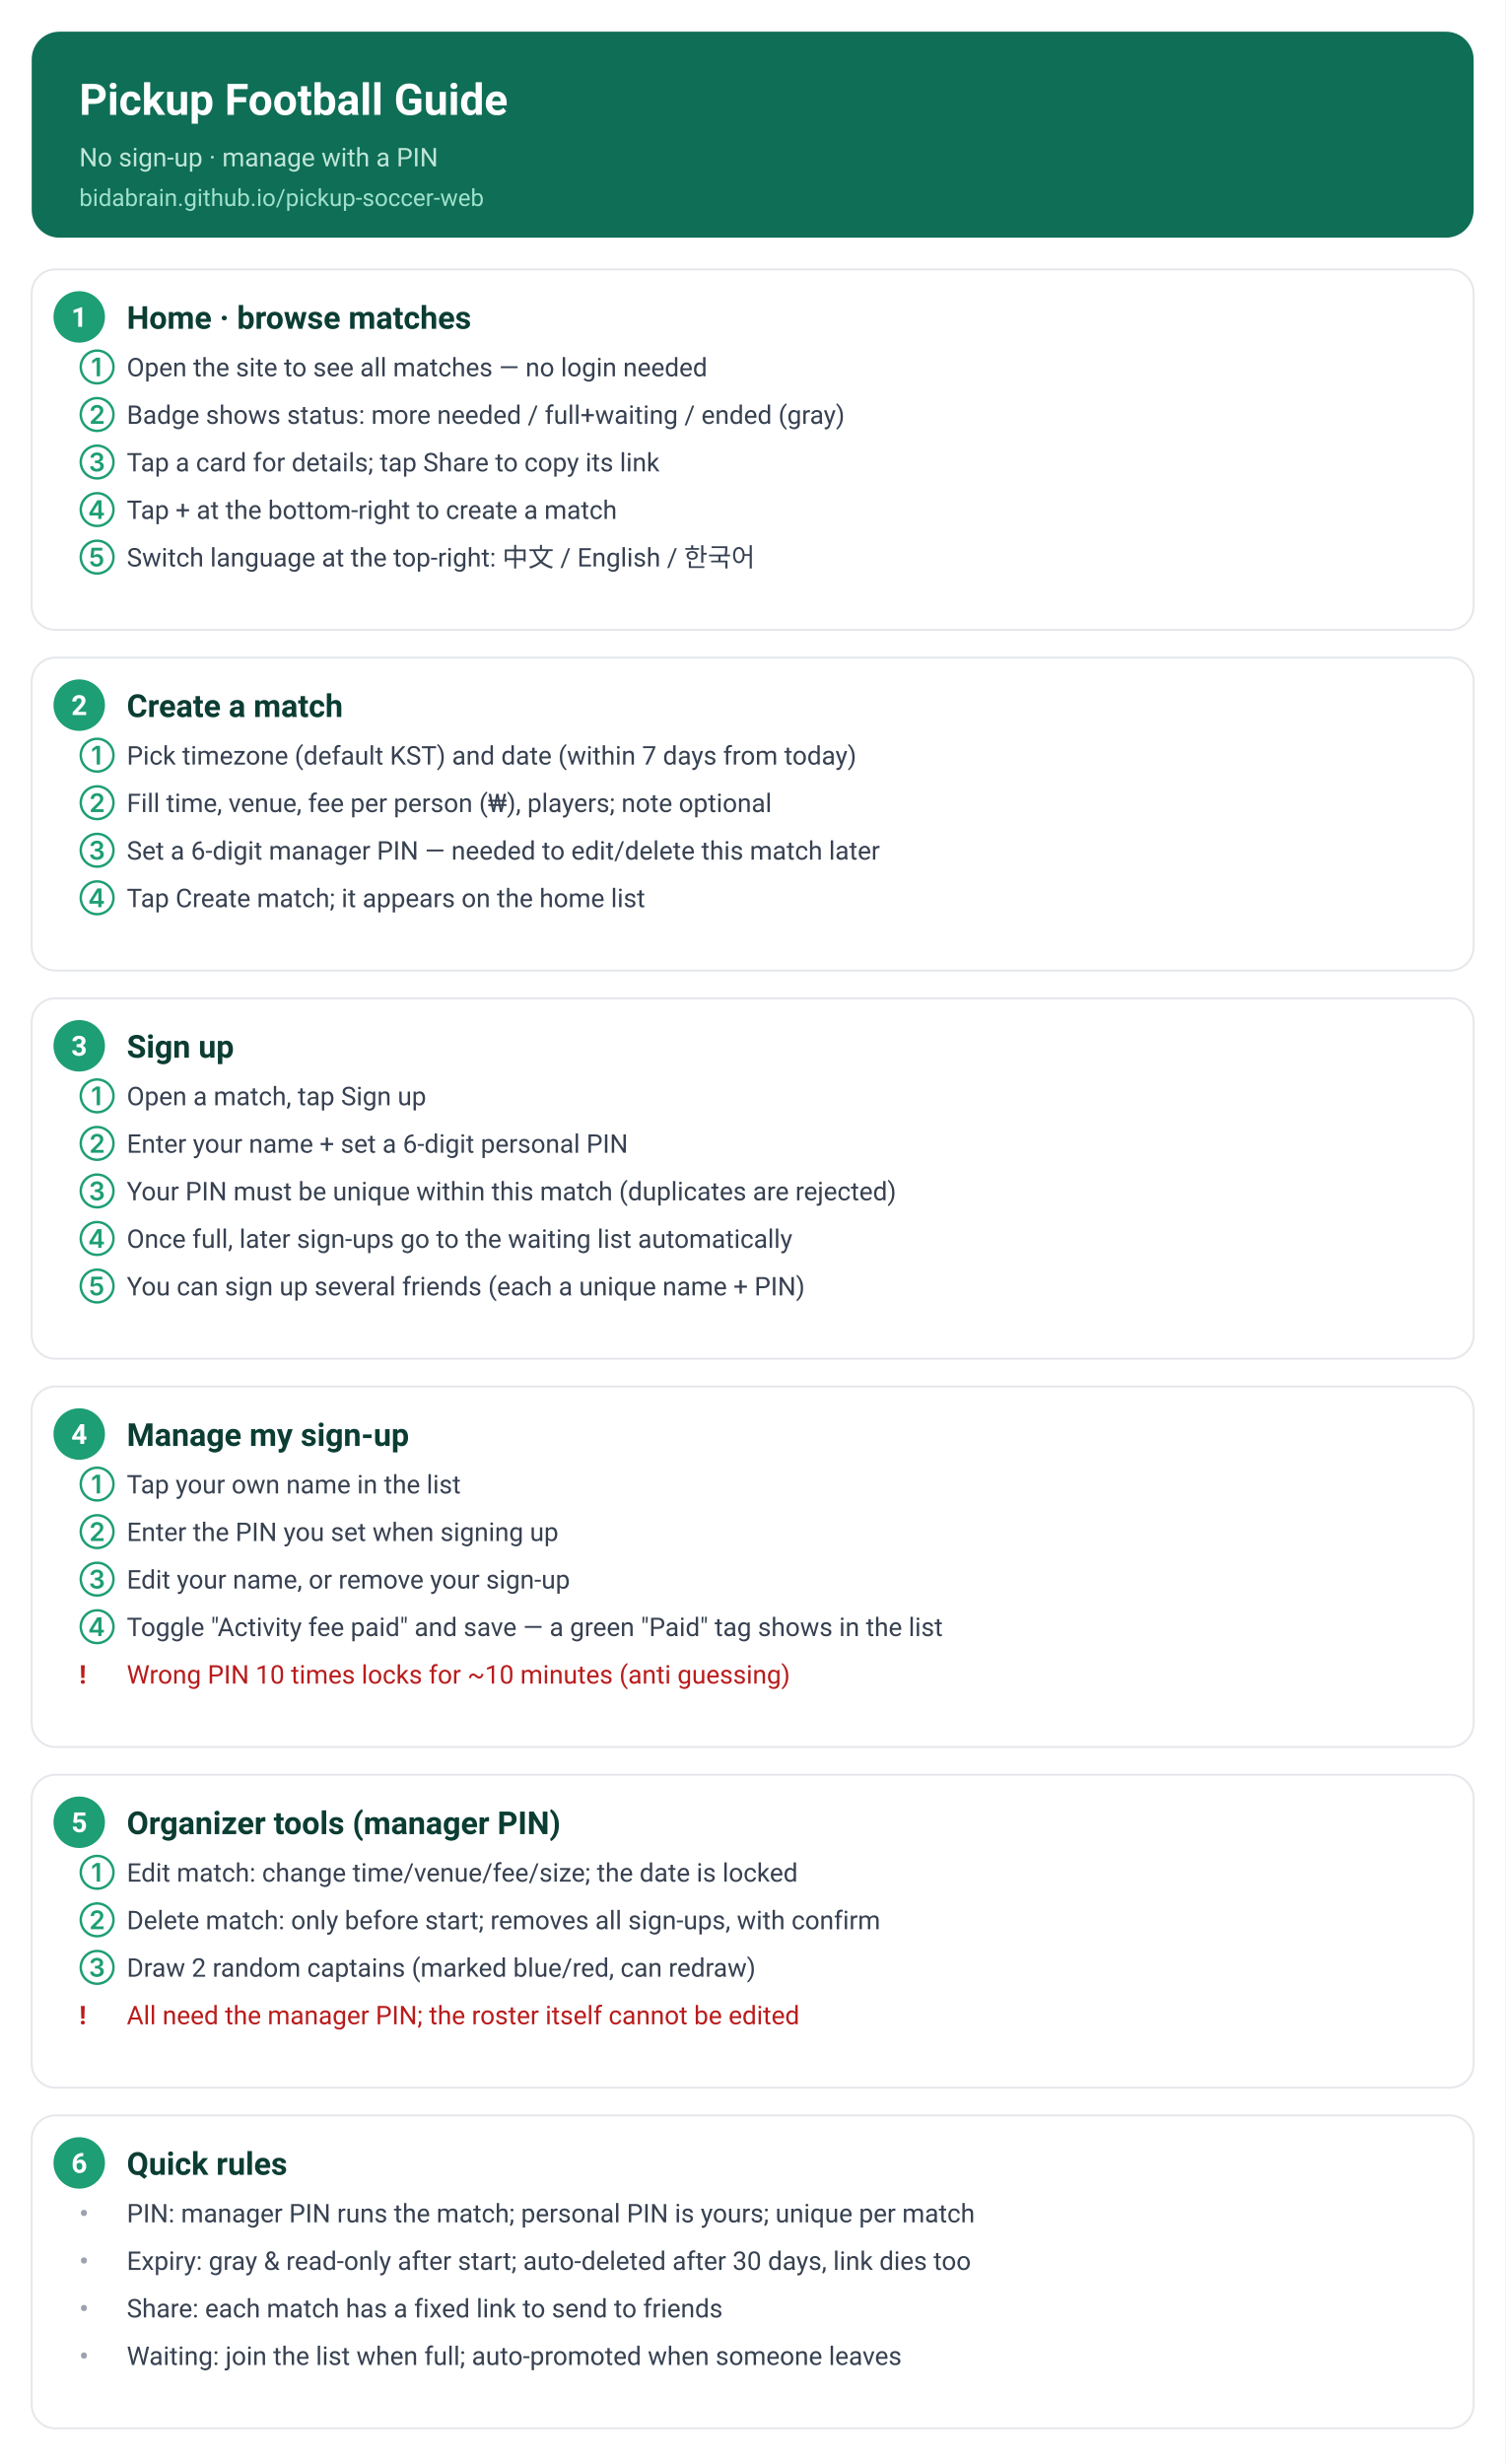
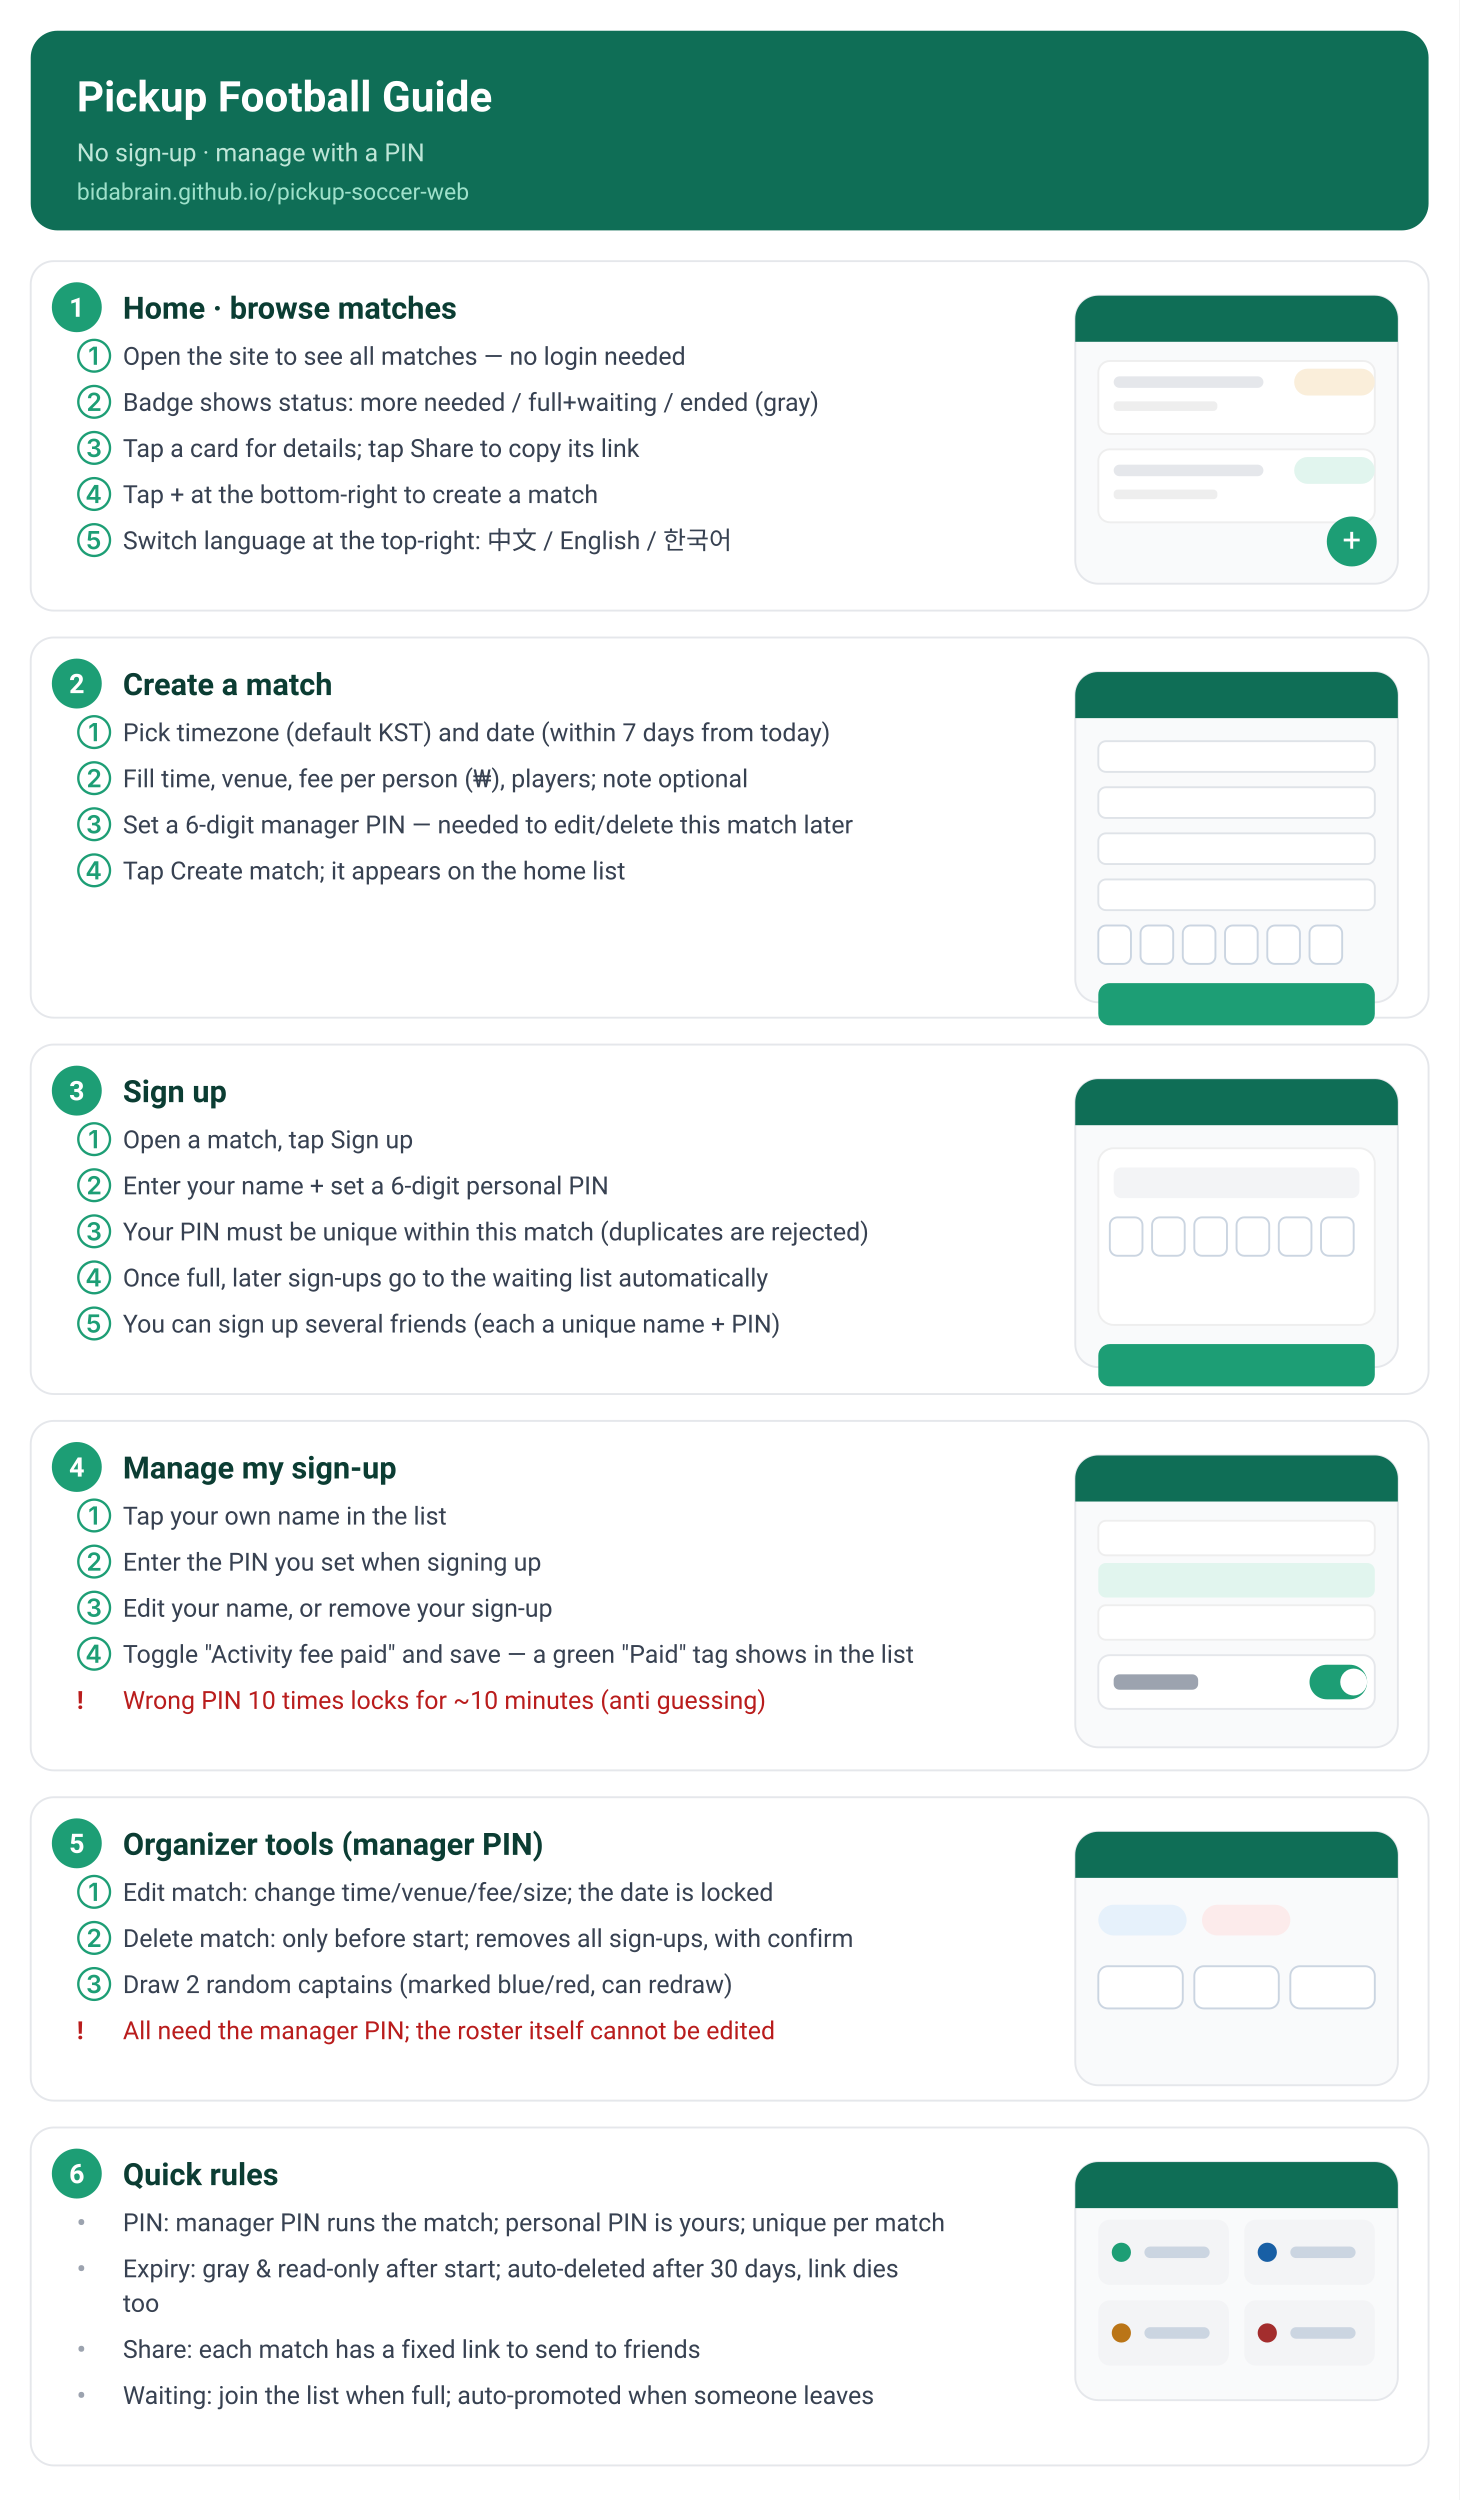
- <svg xmlns="http://www.w3.org/2000/svg" font-family="-apple-system,Segoe UI,Roboto,Helvetica,Arial,sans-serif" viewBox="0 0 760 1244">
-   <rect width="760" height="1244" fill="#ffffff" />
+ <svg xmlns="http://www.w3.org/2000/svg" font-family="-apple-system,Segoe UI,Roboto,Helvetica,Arial,sans-serif" viewBox="0 0 760 1302">
+   <rect width="760" height="1302" fill="#ffffff" />
  <rect x="16" y="16" width="728" height="104" rx="14" fill="#0F6E56" />
  <text x="40" y="58" font-size="22" font-weight="600" fill="#ffffff">Pickup Football Guide</text>
  <text x="40" y="84" font-size="13" fill="#bfe6d8">No sign-up · manage with a PIN</text>
  <text x="40" y="104" font-size="12" fill="#9FE1CB">bidabrain.github.io/pickup-soccer-web</text>
  <rect x="16" y="136" width="728" height="182" rx="12" fill="#ffffff" stroke="#e5e7eb" />
  <circle cx="40" cy="160" r="13" fill="#1D9E75" />
  <text x="40" y="165" font-size="14" font-weight="600" fill="#ffffff" text-anchor="middle">1</text>
  <text x="64" y="166" font-size="16" font-weight="600" fill="#0b3d33">Home · browse matches</text>
  <text x="40" y="190" font-size="13" font-weight="600" fill="#1D9E75">①</text>
  <text x="64" y="190" font-size="13" fill="#374151">Open the site to see all matches — no login needed</text>
  <text x="40" y="214" font-size="13" font-weight="600" fill="#1D9E75">②</text>
  <text x="64" y="214" font-size="13" fill="#374151">Badge shows status: more needed / full+waiting / ended (gray)</text>
  <text x="40" y="238" font-size="13" font-weight="600" fill="#1D9E75">③</text>
  <text x="64" y="238" font-size="13" fill="#374151">Tap a card for details; tap Share to copy its link</text>
  <text x="40" y="262" font-size="13" font-weight="600" fill="#1D9E75">④</text>
  <text x="64" y="262" font-size="13" fill="#374151">Tap + at the bottom-right to create a match</text>
  <text x="40" y="286" font-size="13" font-weight="600" fill="#1D9E75">⑤</text>
  <text x="64" y="286" font-size="13" fill="#374151">Switch language at the top-right: 中文 / English / 한국어</text>
-   <rect x="16" y="332" width="728" height="158" rx="12" fill="#ffffff" stroke="#e5e7eb" />
+   <rect x="560" y="154" width="168" height="150" rx="12" fill="#f9fafb" stroke="#e5e7eb" />
+   <path d="M560 166 a12 12 0 0 1 12 -12 h144 a12 12 0 0 1 12 12 v12 h-168 z" fill="#0F6E56" />
+   <rect x="572" y="188" width="144" height="38" rx="6" fill="#ffffff" stroke="#eeeeee" />
+   <rect x="580" y="196" width="78" height="6" rx="3" fill="#e5e7eb" />
+   <rect x="674" y="192" width="42" height="14" rx="7" fill="#FAEEDA" />
+   <rect x="580" y="209" width="54" height="5" rx="2" fill="#eeeeee" />
+   <rect x="572" y="234" width="144" height="38" rx="6" fill="#ffffff" stroke="#eeeeee" />
+   <rect x="580" y="242" width="78" height="6" rx="3" fill="#e5e7eb" />
+   <rect x="674" y="238" width="42" height="14" rx="7" fill="#E1F5EE" />
+   <rect x="580" y="255" width="54" height="5" rx="2" fill="#eeeeee" />
+   <circle cx="704" cy="282" r="13" fill="#1D9E75" />
+   <text x="704" y="287" font-size="17" fill="#fff" text-anchor="middle">+</text>
+   <rect x="16" y="332" width="728" height="198" rx="12" fill="#ffffff" stroke="#e5e7eb" />
  <circle cx="40" cy="356" r="13" fill="#1D9E75" />
  <text x="40" y="361" font-size="14" font-weight="600" fill="#ffffff" text-anchor="middle">2</text>
  <text x="64" y="362" font-size="16" font-weight="600" fill="#0b3d33">Create a match</text>
  <text x="40" y="386" font-size="13" font-weight="600" fill="#1D9E75">①</text>
  <text x="64" y="386" font-size="13" fill="#374151">Pick timezone (default KST) and date (within 7 days from today)</text>
  <text x="40" y="410" font-size="13" font-weight="600" fill="#1D9E75">②</text>
  <text x="64" y="410" font-size="13" fill="#374151">Fill time, venue, fee per person (₩), players; note optional</text>
  <text x="40" y="434" font-size="13" font-weight="600" fill="#1D9E75">③</text>
  <text x="64" y="434" font-size="13" fill="#374151">Set a 6-digit manager PIN — needed to edit/delete this match later</text>
  <text x="40" y="458" font-size="13" font-weight="600" fill="#1D9E75">④</text>
  <text x="64" y="458" font-size="13" fill="#374151">Tap Create match; it appears on the home list</text>
-   <rect x="16" y="504" width="728" height="182" rx="12" fill="#ffffff" stroke="#e5e7eb" />
-   <circle cx="40" cy="528" r="13" fill="#1D9E75" />
-   <text x="40" y="533" font-size="14" font-weight="600" fill="#ffffff" text-anchor="middle">3</text>
-   <text x="64" y="534" font-size="16" font-weight="600" fill="#0b3d33">Sign up</text>
-   <text x="40" y="558" font-size="13" font-weight="600" fill="#1D9E75">①</text>
-   <text x="64" y="558" font-size="13" fill="#374151">Open a match, tap Sign up</text>
-   <text x="40" y="582" font-size="13" font-weight="600" fill="#1D9E75">②</text>
-   <text x="64" y="582" font-size="13" fill="#374151">Enter your name + set a 6-digit personal PIN</text>
-   <text x="40" y="606" font-size="13" font-weight="600" fill="#1D9E75">③</text>
-   <text x="64" y="606" font-size="13" fill="#374151">Your PIN must be unique within this match (duplicates are rejected)</text>
-   <text x="40" y="630" font-size="13" font-weight="600" fill="#1D9E75">④</text>
-   <text x="64" y="630" font-size="13" fill="#374151">Once full, later sign-ups go to the waiting list automatically</text>
-   <text x="40" y="654" font-size="13" font-weight="600" fill="#1D9E75">⑤</text>
-   <text x="64" y="654" font-size="13" fill="#374151">You can sign up several friends (each a unique name + PIN)</text>
-   <rect x="16" y="700" width="728" height="182" rx="12" fill="#ffffff" stroke="#e5e7eb" />
-   <circle cx="40" cy="724" r="13" fill="#1D9E75" />
-   <text x="40" y="729" font-size="14" font-weight="600" fill="#ffffff" text-anchor="middle">4</text>
-   <text x="64" y="730" font-size="16" font-weight="600" fill="#0b3d33">Manage my sign-up</text>
-   <text x="40" y="754" font-size="13" font-weight="600" fill="#1D9E75">①</text>
-   <text x="64" y="754" font-size="13" fill="#374151">Tap your own name in the list</text>
-   <text x="40" y="778" font-size="13" font-weight="600" fill="#1D9E75">②</text>
-   <text x="64" y="778" font-size="13" fill="#374151">Enter the PIN you set when signing up</text>
-   <text x="40" y="802" font-size="13" font-weight="600" fill="#1D9E75">③</text>
-   <text x="64" y="802" font-size="13" fill="#374151">Edit your name, or remove your sign-up</text>
-   <text x="40" y="826" font-size="13" font-weight="600" fill="#1D9E75">④</text>
-   <text x="64" y="826" font-size="13" fill="#374151">Toggle "Activity fee paid" and save — a green "Paid" tag shows in the list</text>
-   <text x="40" y="850" font-size="13" font-weight="600" fill="#b91c1c">!</text>
-   <text x="64" y="850" font-size="13" fill="#b91c1c">Wrong PIN 10 times locks for ~10 minutes (anti guessing)</text>
-   <rect x="16" y="896" width="728" height="158" rx="12" fill="#ffffff" stroke="#e5e7eb" />
-   <circle cx="40" cy="920" r="13" fill="#1D9E75" />
-   <text x="40" y="925" font-size="14" font-weight="600" fill="#ffffff" text-anchor="middle">5</text>
-   <text x="64" y="926" font-size="16" font-weight="600" fill="#0b3d33">Organizer tools (manager PIN)</text>
-   <text x="40" y="950" font-size="13" font-weight="600" fill="#1D9E75">①</text>
-   <text x="64" y="950" font-size="13" fill="#374151">Edit match: change time/venue/fee/size; the date is locked</text>
-   <text x="40" y="974" font-size="13" font-weight="600" fill="#1D9E75">②</text>
-   <text x="64" y="974" font-size="13" fill="#374151">Delete match: only before start; removes all sign-ups, with confirm</text>
-   <text x="40" y="998" font-size="13" font-weight="600" fill="#1D9E75">③</text>
-   <text x="64" y="998" font-size="13" fill="#374151">Draw 2 random captains (marked blue/red, can redraw)</text>
-   <text x="40" y="1022" font-size="13" font-weight="600" fill="#b91c1c">!</text>
-   <text x="64" y="1022" font-size="13" fill="#b91c1c">All need the manager PIN; the roster itself cannot be edited</text>
-   <rect x="16" y="1068" width="728" height="158" rx="12" fill="#ffffff" stroke="#e5e7eb" />
-   <circle cx="40" cy="1092" r="13" fill="#1D9E75" />
-   <text x="40" y="1097" font-size="14" font-weight="600" fill="#ffffff" text-anchor="middle">6</text>
-   <text x="64" y="1098" font-size="16" font-weight="600" fill="#0b3d33">Quick rules</text>
-   <text x="40" y="1122" font-size="13" font-weight="600" fill="#9ca3af">•</text>
-   <text x="64" y="1122" font-size="13" fill="#374151">PIN: manager PIN runs the match; personal PIN is yours; unique per match</text>
-   <text x="40" y="1146" font-size="13" font-weight="600" fill="#9ca3af">•</text>
-   <text x="64" y="1146" font-size="13" fill="#374151">Expiry: gray &amp; read-only after start; auto-deleted after 30 days, link dies too</text>
-   <text x="40" y="1170" font-size="13" font-weight="600" fill="#9ca3af">•</text>
-   <text x="64" y="1170" font-size="13" fill="#374151">Share: each match has a fixed link to send to friends</text>
-   <text x="40" y="1194" font-size="13" font-weight="600" fill="#9ca3af">•</text>
-   <text x="64" y="1194" font-size="13" fill="#374151">Waiting: join the list when full; auto-promoted when someone leaves</text>
+   <rect x="560" y="350" width="168" height="172" rx="12" fill="#f9fafb" stroke="#e5e7eb" />
+   <path d="M560 362 a12 12 0 0 1 12 -12 h144 a12 12 0 0 1 12 12 v12 h-168 z" fill="#0F6E56" />
+   <rect x="572" y="386" width="144" height="16" rx="4" fill="#ffffff" stroke="#dfe3e8" />
+   <rect x="572" y="410" width="144" height="16" rx="4" fill="#ffffff" stroke="#dfe3e8" />
+   <rect x="572" y="434" width="144" height="16" rx="4" fill="#ffffff" stroke="#dfe3e8" />
+   <rect x="572" y="458" width="144" height="16" rx="4" fill="#ffffff" stroke="#dfe3e8" />
+   <rect x="572" y="482" width="17" height="20" rx="4" fill="#ffffff" stroke="#cbd5e1" />
+   <rect x="594" y="482" width="17" height="20" rx="4" fill="#ffffff" stroke="#cbd5e1" />
+   <rect x="616" y="482" width="17" height="20" rx="4" fill="#ffffff" stroke="#cbd5e1" />
+   <rect x="638" y="482" width="17" height="20" rx="4" fill="#ffffff" stroke="#cbd5e1" />
+   <rect x="660" y="482" width="17" height="20" rx="4" fill="#ffffff" stroke="#cbd5e1" />
+   <rect x="682" y="482" width="17" height="20" rx="4" fill="#ffffff" stroke="#cbd5e1" />
+   <rect x="572" y="512" width="144" height="22" rx="6" fill="#1D9E75" />
+   <rect x="16" y="544" width="728" height="182" rx="12" fill="#ffffff" stroke="#e5e7eb" />
+   <circle cx="40" cy="568" r="13" fill="#1D9E75" />
+   <text x="40" y="573" font-size="14" font-weight="600" fill="#ffffff" text-anchor="middle">3</text>
+   <text x="64" y="574" font-size="16" font-weight="600" fill="#0b3d33">Sign up</text>
+   <text x="40" y="598" font-size="13" font-weight="600" fill="#1D9E75">①</text>
+   <text x="64" y="598" font-size="13" fill="#374151">Open a match, tap Sign up</text>
+   <text x="40" y="622" font-size="13" font-weight="600" fill="#1D9E75">②</text>
+   <text x="64" y="622" font-size="13" fill="#374151">Enter your name + set a 6-digit personal PIN</text>
+   <text x="40" y="646" font-size="13" font-weight="600" fill="#1D9E75">③</text>
+   <text x="64" y="646" font-size="13" fill="#374151">Your PIN must be unique within this match (duplicates are rejected)</text>
+   <text x="40" y="670" font-size="13" font-weight="600" fill="#1D9E75">④</text>
+   <text x="64" y="670" font-size="13" fill="#374151">Once full, later sign-ups go to the waiting list automatically</text>
+   <text x="40" y="694" font-size="13" font-weight="600" fill="#1D9E75">⑤</text>
+   <text x="64" y="694" font-size="13" fill="#374151">You can sign up several friends (each a unique name + PIN)</text>
+   <rect x="560" y="562" width="168" height="150" rx="12" fill="#f9fafb" stroke="#e5e7eb" />
+   <path d="M560 574 a12 12 0 0 1 12 -12 h144 a12 12 0 0 1 12 12 v12 h-168 z" fill="#0F6E56" />
+   <rect x="572" y="598" width="144" height="92" rx="8" fill="#ffffff" stroke="#eeeeee" />
+   <rect x="580" y="608" width="128" height="16" rx="4" fill="#f3f4f6" />
+   <rect x="578" y="634" width="17" height="20" rx="4" fill="#ffffff" stroke="#cbd5e1" />
+   <rect x="600" y="634" width="17" height="20" rx="4" fill="#ffffff" stroke="#cbd5e1" />
+   <rect x="622" y="634" width="17" height="20" rx="4" fill="#ffffff" stroke="#cbd5e1" />
+   <rect x="644" y="634" width="17" height="20" rx="4" fill="#ffffff" stroke="#cbd5e1" />
+   <rect x="666" y="634" width="17" height="20" rx="4" fill="#ffffff" stroke="#cbd5e1" />
+   <rect x="688" y="634" width="17" height="20" rx="4" fill="#ffffff" stroke="#cbd5e1" />
+   <rect x="572" y="700" width="144" height="22" rx="6" fill="#1D9E75" />
+   <rect x="16" y="740" width="728" height="182" rx="12" fill="#ffffff" stroke="#e5e7eb" />
+   <circle cx="40" cy="764" r="13" fill="#1D9E75" />
+   <text x="40" y="769" font-size="14" font-weight="600" fill="#ffffff" text-anchor="middle">4</text>
+   <text x="64" y="770" font-size="16" font-weight="600" fill="#0b3d33">Manage my sign-up</text>
+   <text x="40" y="794" font-size="13" font-weight="600" fill="#1D9E75">①</text>
+   <text x="64" y="794" font-size="13" fill="#374151">Tap your own name in the list</text>
+   <text x="40" y="818" font-size="13" font-weight="600" fill="#1D9E75">②</text>
+   <text x="64" y="818" font-size="13" fill="#374151">Enter the PIN you set when signing up</text>
+   <text x="40" y="842" font-size="13" font-weight="600" fill="#1D9E75">③</text>
+   <text x="64" y="842" font-size="13" fill="#374151">Edit your name, or remove your sign-up</text>
+   <text x="40" y="866" font-size="13" font-weight="600" fill="#1D9E75">④</text>
+   <text x="64" y="866" font-size="13" fill="#374151">Toggle "Activity fee paid" and save — a green "Paid" tag shows in the list</text>
+   <text x="40" y="890" font-size="13" font-weight="600" fill="#b91c1c">!</text>
+   <text x="64" y="890" font-size="13" fill="#b91c1c">Wrong PIN 10 times locks for ~10 minutes (anti guessing)</text>
+   <rect x="560" y="758" width="168" height="152" rx="12" fill="#f9fafb" stroke="#e5e7eb" />
+   <path d="M560 770 a12 12 0 0 1 12 -12 h144 a12 12 0 0 1 12 12 v12 h-168 z" fill="#0F6E56" />
+   <rect x="572" y="792" width="144" height="18" rx="4" fill="#ffffff" stroke="#eeeeee" />
+   <rect x="572" y="814" width="144" height="18" rx="4" fill="#E1F5EE" />
+   <rect x="572" y="836" width="144" height="18" rx="4" fill="#ffffff" stroke="#eeeeee" />
+   <rect x="572" y="862" width="144" height="28" rx="6" fill="#ffffff" stroke="#e5e7eb" />
+   <rect x="580" y="872" width="44" height="8" rx="3" fill="#9ca3af" />
+   <rect x="682" y="867" width="30" height="18" rx="9" fill="#1D9E75" />
+   <circle cx="705" cy="876" r="7" fill="#ffffff" />
+   <rect x="16" y="936" width="728" height="158" rx="12" fill="#ffffff" stroke="#e5e7eb" />
+   <circle cx="40" cy="960" r="13" fill="#1D9E75" />
+   <text x="40" y="965" font-size="14" font-weight="600" fill="#ffffff" text-anchor="middle">5</text>
+   <text x="64" y="966" font-size="16" font-weight="600" fill="#0b3d33">Organizer tools (manager PIN)</text>
+   <text x="40" y="990" font-size="13" font-weight="600" fill="#1D9E75">①</text>
+   <text x="64" y="990" font-size="13" fill="#374151">Edit match: change time/venue/fee/size; the date is locked</text>
+   <text x="40" y="1014" font-size="13" font-weight="600" fill="#1D9E75">②</text>
+   <text x="64" y="1014" font-size="13" fill="#374151">Delete match: only before start; removes all sign-ups, with confirm</text>
+   <text x="40" y="1038" font-size="13" font-weight="600" fill="#1D9E75">③</text>
+   <text x="64" y="1038" font-size="13" fill="#374151">Draw 2 random captains (marked blue/red, can redraw)</text>
+   <text x="40" y="1062" font-size="13" font-weight="600" fill="#b91c1c">!</text>
+   <text x="64" y="1062" font-size="13" fill="#b91c1c">All need the manager PIN; the roster itself cannot be edited</text>
+   <rect x="560" y="954" width="168" height="132" rx="12" fill="#f9fafb" stroke="#e5e7eb" />
+   <path d="M560 966 a12 12 0 0 1 12 -12 h144 a12 12 0 0 1 12 12 v12 h-168 z" fill="#0F6E56" />
+   <rect x="572" y="992" width="46" height="16" rx="8" fill="#E6F1FB" />
+   <rect x="626" y="992" width="46" height="16" rx="8" fill="#FCEBEB" />
+   <rect x="572" y="1024" width="44" height="22" rx="5" fill="#ffffff" stroke="#cbd5e1" />
+   <rect x="622" y="1024" width="44" height="22" rx="5" fill="#ffffff" stroke="#cbd5e1" />
+   <rect x="672" y="1024" width="44" height="22" rx="5" fill="#ffffff" stroke="#cbd5e1" />
+   <rect x="16" y="1108" width="728" height="176" rx="12" fill="#ffffff" stroke="#e5e7eb" />
+   <circle cx="40" cy="1132" r="13" fill="#1D9E75" />
+   <text x="40" y="1137" font-size="14" font-weight="600" fill="#ffffff" text-anchor="middle">6</text>
+   <text x="64" y="1138" font-size="16" font-weight="600" fill="#0b3d33">Quick rules</text>
+   <text x="40" y="1162" font-size="13" font-weight="600" fill="#9ca3af">•</text>
+   <text x="64" y="1162" font-size="13" fill="#374151">PIN: manager PIN runs the match; personal PIN is yours; unique per match</text>
+   <text x="40" y="1186" font-size="13" font-weight="600" fill="#9ca3af">•</text>
+   <text x="64" y="1186" font-size="13" fill="#374151">Expiry: gray &amp; read-only after start; auto-deleted after 30 days, link dies </text>
+   <text x="64" y="1204" font-size="13" fill="#374151">too</text>
+   <text x="40" y="1228" font-size="13" font-weight="600" fill="#9ca3af">•</text>
+   <text x="64" y="1228" font-size="13" fill="#374151">Share: each match has a fixed link to send to friends</text>
+   <text x="40" y="1252" font-size="13" font-weight="600" fill="#9ca3af">•</text>
+   <text x="64" y="1252" font-size="13" fill="#374151">Waiting: join the list when full; auto-promoted when someone leaves</text>
+   <rect x="560" y="1126" width="168" height="124" rx="12" fill="#f9fafb" stroke="#e5e7eb" />
+   <path d="M560 1138 a12 12 0 0 1 12 -12 h144 a12 12 0 0 1 12 12 v12 h-168 z" fill="#0F6E56" />
+   <rect x="572" y="1156" width="68" height="34" rx="6" fill="#f3f4f6" />
+   <circle cx="584" cy="1173" r="5" fill="#1D9E75" />
+   <rect x="596" y="1170" width="34" height="6" rx="3" fill="#cbd5e1" />
+   <rect x="648" y="1156" width="68" height="34" rx="6" fill="#f3f4f6" />
+   <circle cx="660" cy="1173" r="5" fill="#185FA5" />
+   <rect x="672" y="1170" width="34" height="6" rx="3" fill="#cbd5e1" />
+   <rect x="572" y="1198" width="68" height="34" rx="6" fill="#f3f4f6" />
+   <circle cx="584" cy="1215" r="5" fill="#BA7517" />
+   <rect x="596" y="1212" width="34" height="6" rx="3" fill="#cbd5e1" />
+   <rect x="648" y="1198" width="68" height="34" rx="6" fill="#f3f4f6" />
+   <circle cx="660" cy="1215" r="5" fill="#A32D2D" />
+   <rect x="672" y="1212" width="34" height="6" rx="3" fill="#cbd5e1" />
</svg>
